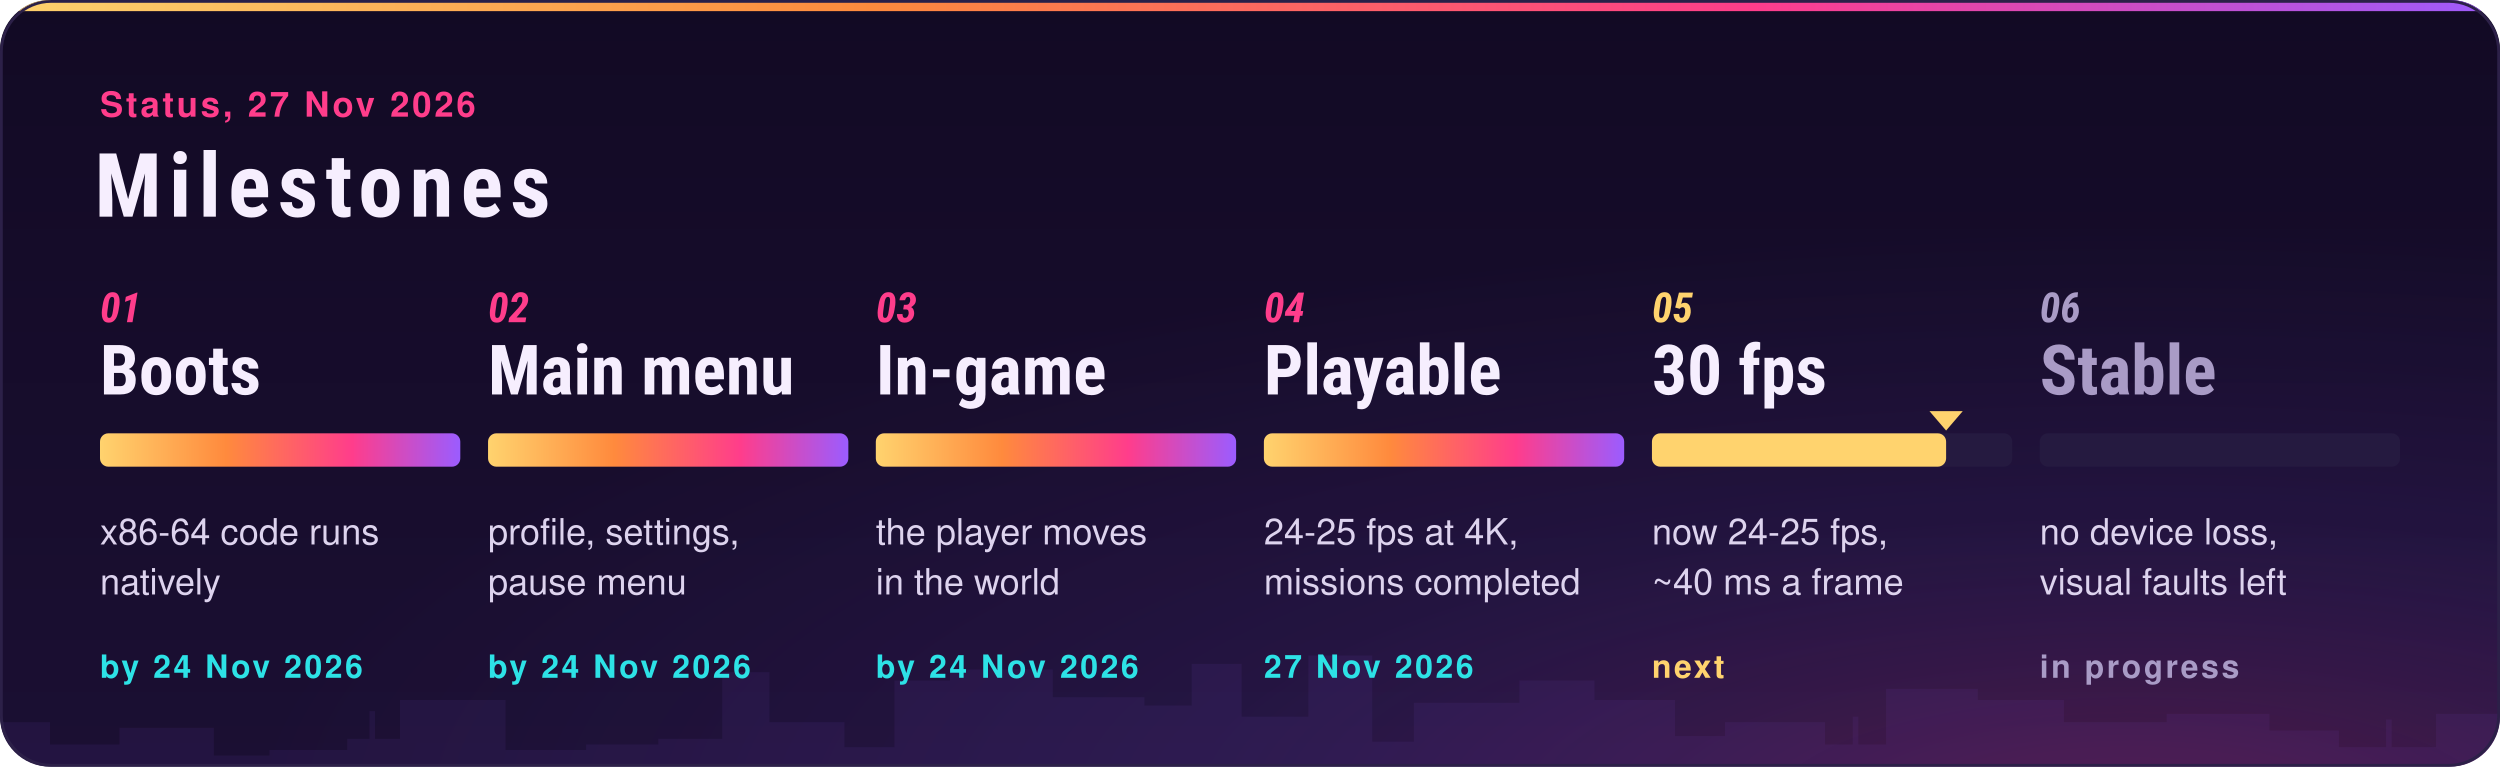
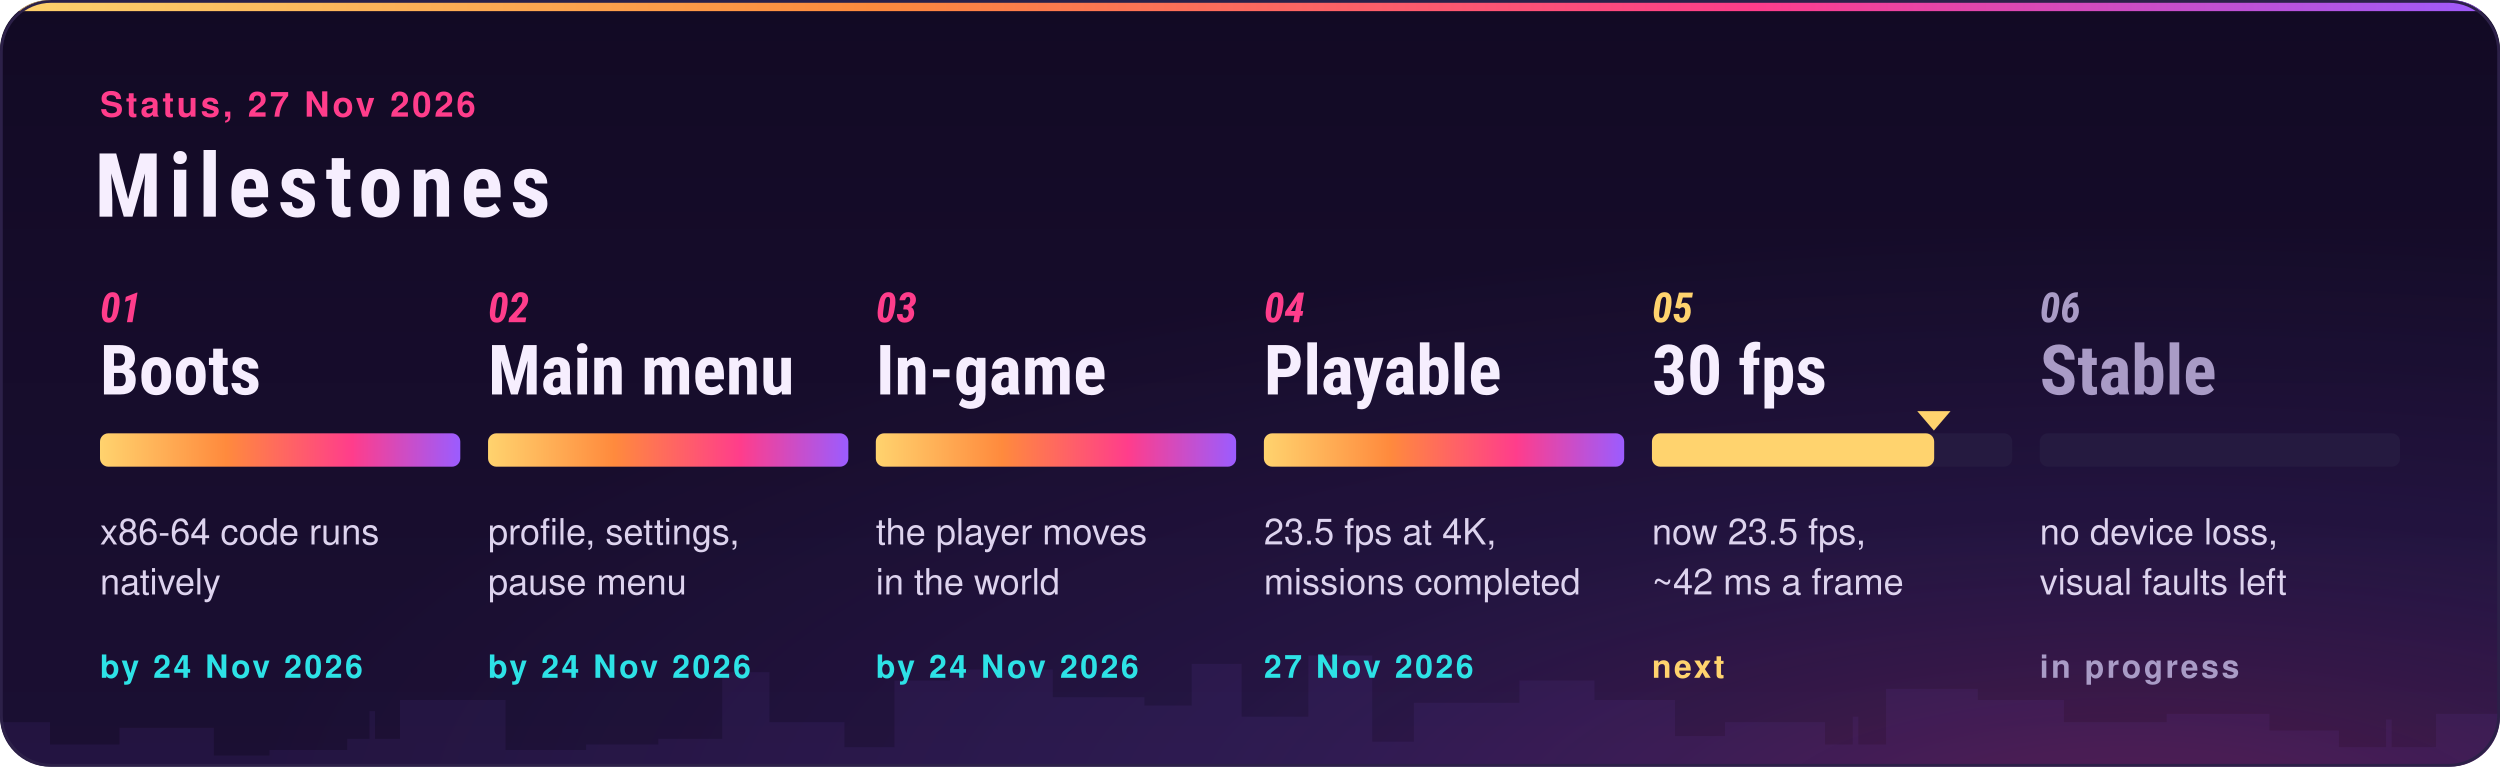
<svg xmlns="http://www.w3.org/2000/svg" width="900" height="276" viewBox="0 0 900 276" role="img" aria-labelledby="title desc">
  <style>
    .d{font-family:"Bahnschrift SemiBold Condensed","Bahnschrift Condensed","DIN Condensed","Roboto Condensed","Arial Narrow",Impact,sans-serif;font-weight:600}
    .s{font-family:-apple-system,BlinkMacSystemFont,"Segoe UI",Helvetica,Arial,sans-serif}
    .up{text-transform:uppercase;letter-spacing:.08em}
    .fade{animation:fade .7s ease-out both}
    .grow{transform-box:fill-box;transform-origin:left center;animation:grow 1.1s cubic-bezier(.2,.7,.2,1) both}
    .rise{transform-box:fill-box;transform-origin:center bottom;animation:rise 1.6s cubic-bezier(.2,.7,.2,1) both}
    .t1{animation-delay:.15s}.t2{animation-delay:.3s}.t3{animation-delay:.45s}.t4{animation-delay:.6s}
    .t5{animation-delay:.75s}.t6{animation-delay:.9s}.t7{animation-delay:1.1s}.t8{animation-delay:1.4s}
    @keyframes fade{from{opacity:0}to{opacity:1}}
    @keyframes grow{from{transform:scaleX(0)}to{transform:scaleX(1)}}
    @keyframes rise{from{transform:translateY(24px);opacity:.4}to{transform:none;opacity:1}}
    @media (prefers-reduced-motion:reduce){.fade,.grow,.rise{animation:none}}
  </style>
  <defs>
    <linearGradient id="cardbg" x1="0" y1="0" x2="0" y2="1">
      <stop offset="0" stop-color="#120a24" />
      <stop offset="1" stop-color="#1b0f33" />
    </linearGradient>
    <radialGradient id="glow" cx=".85" cy="1.05" r=".75">
      <stop offset="0" stop-color="#ff3d8b" stop-opacity=".22" />
      <stop offset=".5" stop-color="#9b5cff" stop-opacity=".08" />
      <stop offset="1" stop-color="#9b5cff" stop-opacity="0" />
    </radialGradient>
    <linearGradient id="sunset" x1="0" y1="0" x2="1" y2="0">
      <stop offset="0" stop-color="#ffd36e" />
      <stop offset=".35" stop-color="#ff8a3d" />
      <stop offset=".7" stop-color="#ff3d8b" />
      <stop offset="1" stop-color="#9b5cff" />
    </linearGradient>
    <linearGradient id="sunsetv" x1="0" y1="0" x2="0" y2="1">
      <stop offset="0" stop-color="#ffd36e" />
      <stop offset=".35" stop-color="#ff8a3d" />
      <stop offset=".7" stop-color="#ff3d8b" />
      <stop offset="1" stop-color="#9b5cff" />
    </linearGradient>
    <clipPath id="cardclip">
      <rect width="900" height="276" rx="18" />
    </clipPath>
  </defs>
  <g clip-path="url(#cardclip)">
    <rect width="900" height="276" fill="url(#cardbg)" />
    <rect width="900" height="276" fill="url(#glow)" />
    <path d="M0 276L0 260L18 260L18 268L43 268L43 262L77 262L77 272L97 272L97 270L125 270L125 266L133 266L133 256L135 256L135 266L144 266L144 252L182 252L182 270L211 270L211 268L237 268L237 266L260 266L260 242L277 242L277 260L304 260L304 269L322 269L322 245L342 245L342 241L379 241L379 251L412 251L412 254L429 254L429 239L447 239L447 258L471 258L471 236L494 236L494 267L509 267L509 253L547 253L547 245L574 245L574 252L603 252L603 265L621 265L621 260L657 260L657 268L667 268L667 258L669 258L669 268L679 268L679 248L712 248L712 252L743 252L743 260L780 260L780 257L817 257L817 263L842 263L842 269L859 269L859 259L861 259L861 269L877 269L877 257L900 257L900 276Z" fill="#9b5cff" fill-opacity=".07" />
    <rect width="900" height="4" fill="url(#sunset)" />
  </g>
  <rect x=".5" y=".5" width="899" height="275" rx="18" fill="none" stroke="#2c2048" />
  <text class="s up" x="36" y="42" font-size="12.5" font-weight="700" fill="#ff3d8b">Status, 27 Nov 2026</text>
  <text class="d up" x="34" y="78" font-size="32" letter-spacing=".04em" fill="#f6eefe">Milestones</text>
  <g class="fade t1">
    <text class="d" x="36.0" y="116" font-size="15" font-style="italic" fill="#ff3d8b">01</text>
    <text class="d" x="36.0" y="142" font-size="25" fill="#f6eefe">Boots</text>
    <rect x="36.0" y="156" width="129.7" height="12" rx="3" fill="#251a40" />
    <rect class="grow t1" x="36.0" y="156" width="129.7" height="12" rx="3" fill="url(#sunset)" />
    <text class="s" x="36.0" y="196" font-size="13" fill="#ddd3ee">x86-64 code runs</text>
    <text class="s" x="36.0" y="214" font-size="13" fill="#ddd3ee">natively</text>
    <text class="s up" x="36.0" y="244" font-size="11.5" font-weight="700" fill="#2de2e6">by 24 Nov 2026</text>
  </g>
  <g class="fade t2">
    <text class="d" x="175.7" y="116" font-size="15" font-style="italic" fill="#ff3d8b">02</text>
    <text class="d" x="175.7" y="142" font-size="25" fill="#f6eefe">Main menu</text>
    <rect x="175.7" y="156" width="129.7" height="12" rx="3" fill="#251a40" />
    <rect class="grow t2" x="175.7" y="156" width="129.7" height="12" rx="3" fill="url(#sunset)" />
    <text class="s" x="175.7" y="196" font-size="13" fill="#ddd3ee">profile, settings,</text>
    <text class="s" x="175.7" y="214" font-size="13" fill="#ddd3ee">pause menu</text>
    <text class="s up" x="175.7" y="244" font-size="11.5" font-weight="700" fill="#2de2e6">by 24 Nov 2026</text>
  </g>
  <g class="fade t3">
    <text class="d" x="315.3" y="116" font-size="15" font-style="italic" fill="#ff3d8b">03</text>
    <text class="d" x="315.3" y="142" font-size="25" fill="#f6eefe">In-game</text>
    <rect x="315.3" y="156" width="129.7" height="12" rx="3" fill="#251a40" />
    <rect class="grow t3" x="315.3" y="156" width="129.7" height="12" rx="3" fill="url(#sunset)" />
    <text class="s" x="315.3" y="196" font-size="13" fill="#ddd3ee">the player moves</text>
    <text class="s" x="315.3" y="214" font-size="13" fill="#ddd3ee">in the world</text>
    <text class="s up" x="315.3" y="244" font-size="11.5" font-weight="700" fill="#2de2e6">by 24 Nov 2026</text>
  </g>
  <g class="fade t4">
    <text class="d" x="455.0" y="116" font-size="15" font-style="italic" fill="#ff3d8b">04</text>
    <text class="d" x="455.0" y="142" font-size="25" fill="#f6eefe">Playable</text>
    <rect x="455.0" y="156" width="129.7" height="12" rx="3" fill="#251a40" />
    <rect class="grow t4" x="455.0" y="156" width="129.7" height="12" rx="3" fill="url(#sunset)" />
-     <text class="s" x="455.0" y="196" font-size="13" fill="#ddd3ee">24-25 fps at 4K,</text>
+     <text class="s" x="455.0" y="196" font-size="13" fill="#ddd3ee">23.5 fps at 4K,</text>
    <text class="s" x="455.0" y="214" font-size="13" fill="#ddd3ee">missions completed</text>
    <text class="s up" x="455.0" y="244" font-size="11.5" font-weight="700" fill="#2de2e6">27 Nov 2026</text>
  </g>
  <g class="fade t5">
    <text class="d" x="594.7" y="116" font-size="15" font-style="italic" fill="#ffd36e">05</text>
    <text class="d" x="594.7" y="142" font-size="25" fill="#f6eefe">30 fps</text>
    <rect x="594.7" y="156" width="129.7" height="12" rx="3" fill="#251a40" />
-     <rect class="grow t5" x="594.7" y="156" width="105.9" height="12" rx="3" fill="#ffd36e" />
-     <text class="s" x="594.7" y="196" font-size="13" fill="#ddd3ee">now 24-25 fps,</text>
-     <text class="s" x="594.7" y="214" font-size="13" fill="#ddd3ee">~40 ms a frame</text>
+     <rect class="grow t5" x="594.7" y="156" width="101.6" height="12" rx="3" fill="#ffd36e" />
+     <text class="s" x="594.7" y="196" font-size="13" fill="#ddd3ee">now 23.5 fps,</text>
+     <text class="s" x="594.7" y="214" font-size="13" fill="#ddd3ee">~42 ms a frame</text>
    <text class="s up" x="594.7" y="244" font-size="11.5" font-weight="700" fill="#ffd36e">next</text>
  </g>
  <g class="fade t6">
    <text class="d" x="734.3" y="116" font-size="15" font-style="italic" fill="#a99bc6">06</text>
    <text class="d" x="734.3" y="142" font-size="25" fill="#a99bc6">Stable</text>
    <rect x="734.3" y="156" width="129.7" height="12" rx="3" fill="#251a40" />
    <text class="s" x="734.3" y="196" font-size="13" fill="#ddd3ee">no device loss,</text>
    <text class="s" x="734.3" y="214" font-size="13" fill="#ddd3ee">visual faults left</text>
    <text class="s up" x="734.3" y="244" font-size="11.5" font-weight="700" fill="#a99bc6">in progress</text>
  </g>
  <g class="fade t8">
-     <path d="M694.6 148h12l-6 7z" fill="#ffd36e" />
+     <path d="M690.2 148h12l-6 7z" fill="#ffd36e" />
  </g>
</svg>
